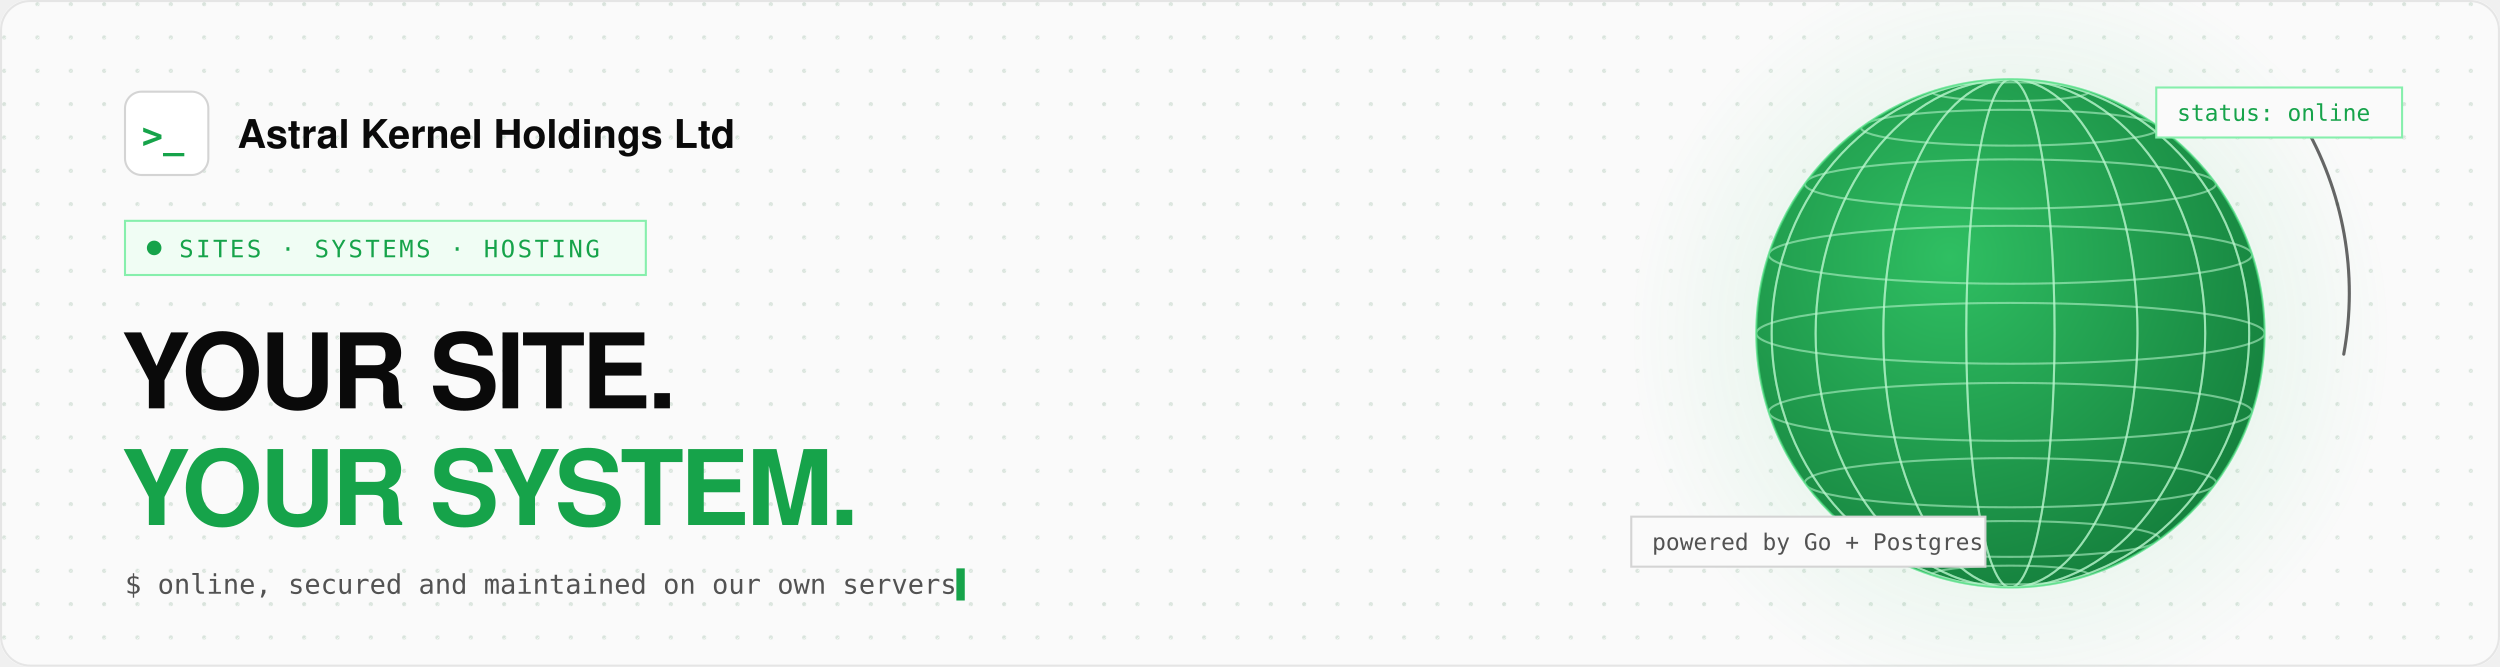
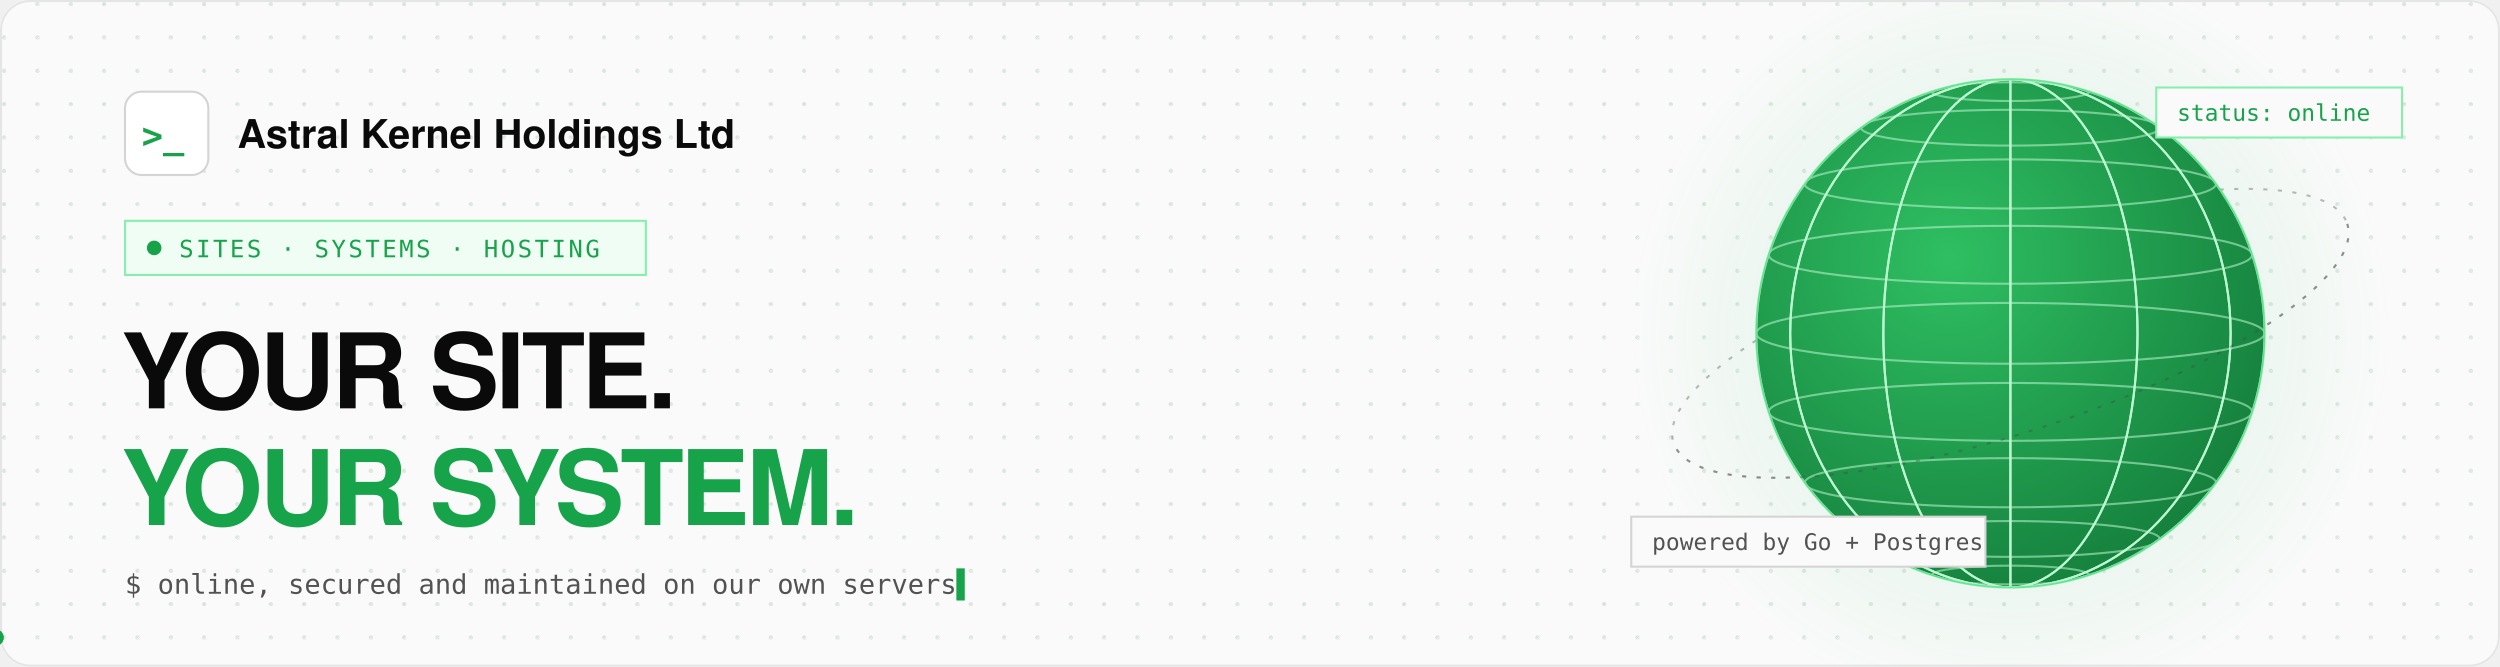
<svg xmlns="http://www.w3.org/2000/svg" width="1200" height="320" viewBox="0 0 1200 320">
  <defs>
    <pattern id="dots" width="16" height="16" patternUnits="userSpaceOnUse">
      <circle cx="2" cy="2" r="1" fill="#d9e3dc" />
    </pattern>
    <radialGradient id="glow">
      <stop offset="0%" stop-color="#22c55e" stop-opacity="0.18" />
      <stop offset="100%" stop-color="#22c55e" stop-opacity="0" />
    </radialGradient>
    <radialGradient id="sphere" cx="38%" cy="35%" r="70%">
      <stop offset="0%" stop-color="#2fbf62" />
      <stop offset="100%" stop-color="#15803d" />
    </radialGradient>
    <clipPath id="clip">
      <circle cx="965" cy="160" r="122" />
    </clipPath>
  </defs>
  <rect width="1200" height="320" rx="14" fill="#fafafa" />
  <rect width="1200" height="320" rx="14" fill="url(#dots)" />
  <rect x="0.5" y="0.5" width="1199" height="319" rx="14" fill="none" stroke="#e5e5e5" />
  <rect x="60" y="44" width="40" height="40" rx="8" fill="#ffffff" stroke="#d4d4d4" />
  <text x="68" y="71" font-family="DejaVu Sans Mono, Menlo, Consolas, monospace" font-size="17" font-weight="bold" fill="#16a34a">&gt;_</text>
  <text x="114" y="71" font-family="Helvetica, Arial, sans-serif" font-size="19" font-weight="bold" fill="#0a0a0a">Astral Kernel Holdings Ltd</text>
  <rect x="60" y="106" width="250" height="26" fill="#f0fdf4" stroke="#86efac" />
  <circle cx="74" cy="119" r="3.5" fill="#16a34a">
    <animate attributeName="opacity" values="1;0.2;1" dur="1.6s" repeatCount="indefinite" />
  </circle>
  <text x="86" y="123.5" font-family="DejaVu Sans Mono, Menlo, Consolas, monospace" font-size="11.5" letter-spacing="1.2" fill="#16a34a">SITES · SYSTEMS · HOSTING</text>
  <text x="58" y="196" font-family="Helvetica, Arial, sans-serif" font-size="50" font-weight="900" letter-spacing="-1.5" fill="#0a0a0a">YOUR SITE.</text>
  <text x="58" y="252" font-family="Helvetica, Arial, sans-serif" font-size="50" font-weight="900" letter-spacing="-1.5" fill="#16a34a">YOUR SYSTEM.</text>
  <text x="60" y="285" font-family="DejaVu Sans Mono, Menlo, Consolas, monospace" font-size="13" fill="#525252">$ online, secured and maintained on our own servers<tspan fill="#16a34a">▌<animate attributeName="opacity" values="1;0;1" dur="1s" repeatCount="indefinite" />
    </tspan>
  </text>
  <circle cx="965" cy="160" r="182" fill="url(#glow)" />
+   <g transform="rotate(-18 965 160)">
+     <ellipse cx="965" cy="160" rx="170" ry="47.6" fill="none" stroke="#404040" stroke-opacity="0.35" stroke-dasharray="2 5" />
+     <circle r="4" fill="#16a34a" opacity="0.6">
+       <animateMotion dur="9s" repeatCount="indefinite" path="M1135 160 A170 47.6 0 1 1 795 160 A170 47.6 0 1 1 1135 160" />
+     </circle>
+   </g>
  <circle cx="965" cy="160" r="122" fill="url(#sphere)" />
-   <g clip-path="url(#clip)" fill="none" stroke="#bbf7d0" stroke-opacity="0.55" stroke-width="1">
-     <ellipse cx="965" cy="160" rx="114.6" ry="122" />
-     <ellipse cx="965" cy="160" rx="93.5" ry="122" />
-     <ellipse cx="965" cy="160" rx="61.0" ry="122" />
-     <ellipse cx="965" cy="160" rx="21.2" ry="122" />
-     <ellipse cx="965" cy="160" rx="21.2" ry="122" />
-     <ellipse cx="965" cy="160" rx="61.0" ry="122" />
-     <ellipse cx="965" cy="160" rx="93.5" ry="122" />
-     <ellipse cx="965" cy="160" rx="114.6" ry="122" />
-     <ellipse cx="965" cy="44.0" rx="37.7" ry="4.5" />
-     <ellipse cx="965" cy="61.3" rx="71.7" ry="8.6" />
-     <ellipse cx="965" cy="88.3" rx="98.7" ry="11.8" />
-     <ellipse cx="965" cy="122.3" rx="116.0" ry="13.9" />
-     <ellipse cx="965" cy="160.0" rx="122.0" ry="14.6" />
-     <ellipse cx="965" cy="197.7" rx="116.0" ry="13.9" />
-     <ellipse cx="965" cy="231.7" rx="98.7" ry="11.8" />
-     <ellipse cx="965" cy="258.7" rx="71.7" ry="8.6" />
-     <ellipse cx="965" cy="276.0" rx="37.7" ry="4.5" />
+   <g clip-path="url(#clip)" fill="none" stroke="#bbf7d0" stroke-width="1">
+     <path d="M965 38 C965.0 38 965.0 92.6 965.0 160 C965.0 227.4 965.0 282 965 282">
+       <animate attributeName="d" values="M965 38 C965.0 38 965.0 92.6 965.0 160 C965.0 227.4 965.0 282 965 282;M965 38 C967.2 38 969.0 92.6 969.0 160 C969.0 227.4 967.2 282 965 282;M965 38 C969.4 38 973.0 92.6 973.0 160 C973.0 227.4 969.4 282 965 282;M965 38 C971.6 38 977.0 92.6 977.0 160 C977.0 227.4 971.6 282 965 282;M965 38 C973.8 38 980.9 92.6 980.9 160 C980.9 227.4 973.8 282 965 282;M965 38 C976.0 38 984.9 92.6 984.9 160 C984.9 227.4 976.0 282 965 282;M965 38 C978.1 38 988.8 92.6 988.8 160 C988.8 227.4 978.1 282 965 282;M965 38 C980.3 38 992.7 92.6 992.7 160 C992.7 227.4 980.3 282 965 282;M965 38 C982.4 38 996.6 92.6 996.6 160 C996.6 227.4 982.4 282 965 282;M965 38 C984.6 38 1000.4 92.6 1000.4 160 C1000.4 227.4 984.6 282 965 282;M965 38 C986.7 38 1004.2 92.6 1004.2 160 C1004.2 227.4 986.7 282 965 282;M965 38 C988.7 38 1008.0 92.6 1008.0 160 C1008.0 227.4 988.7 282 965 282;M965 38 C990.8 38 1011.7 92.6 1011.7 160 C1011.7 227.4 990.8 282 965 282;M965 38 C992.8 38 1015.4 92.6 1015.4 160 C1015.4 227.4 992.8 282 965 282;M965 38 C994.8 38 1019.0 92.6 1019.0 160 C1019.0 227.4 994.8 282 965 282;M965 38 C996.8 38 1022.5 92.6 1022.5 160 C1022.5 227.4 996.8 282 965 282;M965 38 C998.7 38 1026.0 92.6 1026.0 160 C1026.0 227.4 998.7 282 965 282" dur="2.0s" repeatCount="indefinite" />
+       <animate attributeName="stroke-opacity" values="0.90;0.90;0.90;0.90;0.89;0.89;0.89;0.88;0.88;0.87;0.87;0.86;0.86;0.85;0.84;0.83;0.82" dur="2.0s" repeatCount="indefinite" />
+     </path>
+     <path d="M965 38 C998.7 38 1026.0 92.6 1026.0 160 C1026.0 227.4 998.7 282 965 282">
+       <animate attributeName="d" values="M965 38 C998.7 38 1026.0 92.6 1026.0 160 C1026.0 227.4 998.7 282 965 282;M965 38 C1000.6 38 1029.4 92.6 1029.4 160 C1029.4 227.4 1000.6 282 965 282;M965 38 C1002.4 38 1032.8 92.6 1032.8 160 C1032.8 227.4 1002.4 282 965 282;M965 38 C1004.2 38 1036.1 92.6 1036.1 160 C1036.1 227.4 1004.2 282 965 282;M965 38 C1006.0 38 1039.3 92.6 1039.3 160 C1039.3 227.4 1006.0 282 965 282;M965 38 C1007.7 38 1042.4 92.6 1042.4 160 C1042.4 227.4 1007.7 282 965 282;M965 38 C1009.4 38 1045.4 92.6 1045.4 160 C1045.4 227.4 1009.4 282 965 282;M965 38 C1011.1 38 1048.4 92.6 1048.4 160 C1048.4 227.4 1011.1 282 965 282;M965 38 C1012.6 38 1051.3 92.6 1051.3 160 C1051.3 227.4 1012.6 282 965 282;M965 38 C1014.2 38 1054.0 92.6 1054.0 160 C1054.0 227.4 1014.2 282 965 282;M965 38 C1015.7 38 1056.7 92.6 1056.7 160 C1056.7 227.4 1015.7 282 965 282;M965 38 C1017.1 38 1059.3 92.6 1059.3 160 C1059.3 227.4 1017.1 282 965 282;M965 38 C1018.5 38 1061.8 92.6 1061.8 160 C1061.8 227.4 1018.5 282 965 282;M965 38 C1019.8 38 1064.2 92.6 1064.2 160 C1064.2 227.4 1019.8 282 965 282;M965 38 C1021.0 38 1066.4 92.6 1066.4 160 C1066.4 227.4 1021.0 282 965 282;M965 38 C1022.2 38 1068.6 92.6 1068.6 160 C1068.6 227.4 1022.2 282 965 282;M965 38 C1023.4 38 1070.7 92.6 1070.7 160 C1070.7 227.4 1023.4 282 965 282" dur="2.0s" repeatCount="indefinite" />
+       <animate attributeName="stroke-opacity" values="0.82;0.81;0.80;0.79;0.78;0.77;0.75;0.74;0.73;0.71;0.70;0.69;0.67;0.66;0.64;0.62;0.61" dur="2.0s" repeatCount="indefinite" />
+     </path>
+     <path d="M965 38 C1023.4 38 1070.7 92.6 1070.7 160 C1070.7 227.4 1023.4 282 965 282">
+       <animate attributeName="d" values="M965 38 C1023.4 38 1070.7 92.6 1070.7 160 C1070.7 227.4 1023.4 282 965 282;M965 38 C1024.4 38 1072.6 92.6 1072.6 160 C1072.6 227.4 1024.4 282 965 282;M965 38 C1025.4 38 1074.4 92.6 1074.4 160 C1074.4 227.4 1025.4 282 965 282;M965 38 C1026.4 38 1076.1 92.6 1076.1 160 C1076.1 227.4 1026.4 282 965 282;M965 38 C1027.3 38 1077.7 92.6 1077.7 160 C1077.7 227.4 1027.3 282 965 282;M965 38 C1028.1 38 1079.2 92.6 1079.2 160 C1079.2 227.4 1028.1 282 965 282;M965 38 C1028.8 38 1080.5 92.6 1080.5 160 C1080.5 227.4 1028.8 282 965 282;M965 38 C1029.5 38 1081.7 92.6 1081.7 160 C1081.7 227.4 1029.5 282 965 282;M965 38 C1030.1 38 1082.8 92.6 1082.8 160 C1082.8 227.4 1030.1 282 965 282;M965 38 C1030.6 38 1083.8 92.6 1083.8 160 C1083.8 227.4 1030.6 282 965 282;M965 38 C1031.1 38 1084.7 92.6 1084.7 160 C1084.7 227.4 1031.1 282 965 282;M965 38 C1031.5 38 1085.4 92.6 1085.4 160 C1085.4 227.4 1031.5 282 965 282;M965 38 C1031.8 38 1086.0 92.6 1086.0 160 C1086.0 227.4 1031.8 282 965 282;M965 38 C1032.1 38 1086.4 92.6 1086.4 160 C1086.4 227.4 1032.1 282 965 282;M965 38 C1032.2 38 1086.7 92.6 1086.7 160 C1086.7 227.4 1032.2 282 965 282;M965 38 C1032.3 38 1086.9 92.6 1086.9 160 C1086.9 227.4 1032.3 282 965 282;M965 38 C1032.4 38 1087.0 92.6 1087.0 160 C1087.0 227.4 1032.4 282 965 282" dur="2.0s" repeatCount="indefinite" />
+       <animate attributeName="stroke-opacity" values="0.61;0.59;0.57;0.56;0.54;0.52;0.50;0.48;0.47;0.45;0.43;0.41;0.39;0.37;0.35;0.33;0.32" dur="2.0s" repeatCount="indefinite" />
+     </path>
+     <path d="M965 38 C1032.4 38 1087.0 92.6 1087.0 160 C1087.0 227.4 1032.4 282 965 282">
+       <animate attributeName="d" values="M965 38 C1032.4 38 1087.0 92.6 1087.0 160 C1087.0 227.4 1032.4 282 965 282;M965 38 C1032.3 38 1086.9 92.6 1086.9 160 C1086.9 227.4 1032.3 282 965 282;M965 38 C1032.2 38 1086.7 92.6 1086.7 160 C1086.7 227.4 1032.2 282 965 282;M965 38 C1032.1 38 1086.4 92.6 1086.4 160 C1086.4 227.4 1032.1 282 965 282;M965 38 C1031.8 38 1086.0 92.6 1086.0 160 C1086.0 227.4 1031.8 282 965 282;M965 38 C1031.5 38 1085.4 92.6 1085.4 160 C1085.4 227.4 1031.5 282 965 282;M965 38 C1031.1 38 1084.7 92.6 1084.7 160 C1084.7 227.4 1031.1 282 965 282;M965 38 C1030.6 38 1083.8 92.6 1083.8 160 C1083.8 227.4 1030.6 282 965 282;M965 38 C1030.1 38 1082.8 92.6 1082.8 160 C1082.8 227.4 1030.1 282 965 282;M965 38 C1029.5 38 1081.7 92.6 1081.7 160 C1081.7 227.4 1029.5 282 965 282;M965 38 C1028.8 38 1080.5 92.6 1080.5 160 C1080.5 227.4 1028.8 282 965 282;M965 38 C1028.1 38 1079.2 92.6 1079.2 160 C1079.2 227.4 1028.1 282 965 282;M965 38 C1027.3 38 1077.7 92.6 1077.7 160 C1077.7 227.4 1027.3 282 965 282;M965 38 C1026.4 38 1076.1 92.6 1076.1 160 C1076.1 227.4 1026.4 282 965 282;M965 38 C1025.4 38 1074.4 92.6 1074.4 160 C1074.4 227.4 1025.4 282 965 282;M965 38 C1024.4 38 1072.6 92.6 1072.6 160 C1072.6 227.4 1024.4 282 965 282;M965 38 C1023.4 38 1070.7 92.6 1070.7 160 C1070.7 227.4 1023.4 282 965 282" dur="2.0s" repeatCount="indefinite" />
+       <animate attributeName="stroke-opacity" values="0.32;0.07;0.07;0.07;0.08;0.08;0.09;0.09;0.09;0.10;0.10;0.10;0.11;0.11;0.11;0.12;0.12" dur="2.0s" repeatCount="indefinite" />
+     </path>
+     <path d="M965 38 C1023.4 38 1070.7 92.6 1070.7 160 C1070.7 227.4 1023.4 282 965 282">
+       <animate attributeName="d" values="M965 38 C1023.4 38 1070.7 92.6 1070.7 160 C1070.7 227.4 1023.4 282 965 282;M965 38 C1022.2 38 1068.6 92.6 1068.6 160 C1068.6 227.4 1022.2 282 965 282;M965 38 C1021.0 38 1066.4 92.6 1066.4 160 C1066.4 227.4 1021.0 282 965 282;M965 38 C1019.8 38 1064.2 92.6 1064.2 160 C1064.2 227.4 1019.8 282 965 282;M965 38 C1018.5 38 1061.8 92.6 1061.8 160 C1061.8 227.4 1018.5 282 965 282;M965 38 C1017.1 38 1059.3 92.6 1059.3 160 C1059.3 227.4 1017.1 282 965 282;M965 38 C1015.7 38 1056.7 92.6 1056.7 160 C1056.7 227.4 1015.7 282 965 282;M965 38 C1014.2 38 1054.0 92.6 1054.0 160 C1054.0 227.4 1014.2 282 965 282;M965 38 C1012.6 38 1051.3 92.6 1051.3 160 C1051.3 227.4 1012.6 282 965 282;M965 38 C1011.1 38 1048.4 92.6 1048.4 160 C1048.4 227.4 1011.1 282 965 282;M965 38 C1009.4 38 1045.4 92.6 1045.4 160 C1045.4 227.4 1009.4 282 965 282;M965 38 C1007.7 38 1042.4 92.6 1042.4 160 C1042.4 227.4 1007.7 282 965 282;M965 38 C1006.0 38 1039.3 92.6 1039.3 160 C1039.3 227.4 1006.0 282 965 282;M965 38 C1004.2 38 1036.1 92.6 1036.1 160 C1036.1 227.4 1004.2 282 965 282;M965 38 C1002.4 38 1032.8 92.6 1032.8 160 C1032.8 227.4 1002.4 282 965 282;M965 38 C1000.6 38 1029.4 92.6 1029.4 160 C1029.4 227.4 1000.6 282 965 282;M965 38 C998.7 38 1026.0 92.6 1026.0 160 C1026.0 227.4 998.7 282 965 282" dur="2.0s" repeatCount="indefinite" />
+       <animate attributeName="stroke-opacity" values="0.12;0.12;0.13;0.13;0.13;0.14;0.14;0.14;0.15;0.15;0.15;0.15;0.16;0.16;0.16;0.16;0.16" dur="2.0s" repeatCount="indefinite" />
+     </path>
+     <path d="M965 38 C998.7 38 1026.0 92.6 1026.0 160 C1026.0 227.4 998.7 282 965 282">
+       <animate attributeName="d" values="M965 38 C998.7 38 1026.0 92.6 1026.0 160 C1026.0 227.4 998.7 282 965 282;M965 38 C996.8 38 1022.5 92.6 1022.5 160 C1022.5 227.4 996.8 282 965 282;M965 38 C994.8 38 1019.0 92.6 1019.0 160 C1019.0 227.4 994.8 282 965 282;M965 38 C992.8 38 1015.4 92.6 1015.4 160 C1015.4 227.4 992.8 282 965 282;M965 38 C990.8 38 1011.7 92.6 1011.7 160 C1011.7 227.4 990.8 282 965 282;M965 38 C988.7 38 1008.0 92.6 1008.0 160 C1008.0 227.4 988.7 282 965 282;M965 38 C986.7 38 1004.2 92.6 1004.2 160 C1004.2 227.4 986.7 282 965 282;M965 38 C984.6 38 1000.4 92.6 1000.4 160 C1000.4 227.4 984.6 282 965 282;M965 38 C982.4 38 996.6 92.6 996.6 160 C996.6 227.4 982.4 282 965 282;M965 38 C980.3 38 992.7 92.6 992.7 160 C992.7 227.4 980.3 282 965 282;M965 38 C978.1 38 988.8 92.6 988.8 160 C988.8 227.4 978.1 282 965 282;M965 38 C976.0 38 984.9 92.6 984.9 160 C984.9 227.4 976.0 282 965 282;M965 38 C973.8 38 980.9 92.6 980.9 160 C980.9 227.4 973.8 282 965 282;M965 38 C971.6 38 977.0 92.6 977.0 160 C977.0 227.4 971.6 282 965 282;M965 38 C969.4 38 973.0 92.6 973.0 160 C973.0 227.4 969.4 282 965 282;M965 38 C967.2 38 969.0 92.6 969.0 160 C969.0 227.4 967.2 282 965 282;M965 38 C965.0 38 965.0 92.6 965.0 160 C965.0 227.4 965.0 282 965 282" dur="2.0s" repeatCount="indefinite" />
+       <animate attributeName="stroke-opacity" values="0.16;0.17;0.17;0.17;0.17;0.17;0.17;0.17;0.18;0.18;0.18;0.18;0.18;0.18;0.18;0.18;0.18" dur="2.0s" repeatCount="indefinite" />
+     </path>
+     <path d="M965 38 C965.0 38 965.0 92.6 965.0 160 C965.0 227.4 965.0 282 965 282">
+       <animate attributeName="d" values="M965 38 C965.0 38 965.0 92.6 965.0 160 C965.0 227.4 965.0 282 965 282;M965 38 C962.8 38 961.0 92.6 961.0 160 C961.0 227.4 962.8 282 965 282;M965 38 C960.6 38 957.0 92.6 957.0 160 C957.0 227.4 960.6 282 965 282;M965 38 C958.4 38 953.0 92.6 953.0 160 C953.0 227.4 958.4 282 965 282;M965 38 C956.2 38 949.1 92.6 949.1 160 C949.1 227.4 956.2 282 965 282;M965 38 C954.0 38 945.1 92.6 945.1 160 C945.1 227.4 954.0 282 965 282;M965 38 C951.9 38 941.2 92.6 941.2 160 C941.2 227.4 951.9 282 965 282;M965 38 C949.7 38 937.3 92.6 937.3 160 C937.3 227.4 949.7 282 965 282;M965 38 C947.6 38 933.4 92.6 933.4 160 C933.4 227.4 947.6 282 965 282;M965 38 C945.4 38 929.6 92.6 929.6 160 C929.6 227.4 945.4 282 965 282;M965 38 C943.3 38 925.8 92.6 925.8 160 C925.8 227.4 943.3 282 965 282;M965 38 C941.3 38 922.0 92.6 922.0 160 C922.0 227.4 941.3 282 965 282;M965 38 C939.2 38 918.3 92.6 918.3 160 C918.3 227.4 939.2 282 965 282;M965 38 C937.2 38 914.6 92.6 914.6 160 C914.6 227.4 937.2 282 965 282;M965 38 C935.2 38 911.0 92.6 911.0 160 C911.0 227.4 935.2 282 965 282;M965 38 C933.2 38 907.5 92.6 907.5 160 C907.5 227.4 933.2 282 965 282;M965 38 C931.3 38 904.0 92.6 904.0 160 C904.0 227.4 931.3 282 965 282" dur="2.0s" repeatCount="indefinite" />
+       <animate attributeName="stroke-opacity" values="0.18;0.18;0.18;0.18;0.18;0.18;0.18;0.18;0.18;0.17;0.17;0.17;0.17;0.17;0.17;0.17;0.16" dur="2.0s" repeatCount="indefinite" />
+     </path>
+     <path d="M965 38 C931.3 38 904.0 92.6 904.0 160 C904.0 227.4 931.3 282 965 282">
+       <animate attributeName="d" values="M965 38 C931.3 38 904.0 92.6 904.0 160 C904.0 227.4 931.3 282 965 282;M965 38 C929.4 38 900.6 92.6 900.6 160 C900.6 227.4 929.4 282 965 282;M965 38 C927.6 38 897.2 92.6 897.2 160 C897.2 227.4 927.6 282 965 282;M965 38 C925.8 38 893.9 92.6 893.9 160 C893.9 227.4 925.8 282 965 282;M965 38 C924.0 38 890.7 92.6 890.7 160 C890.7 227.4 924.0 282 965 282;M965 38 C922.3 38 887.6 92.6 887.6 160 C887.6 227.4 922.3 282 965 282;M965 38 C920.6 38 884.6 92.6 884.6 160 C884.6 227.4 920.6 282 965 282;M965 38 C918.9 38 881.6 92.6 881.6 160 C881.6 227.4 918.9 282 965 282;M965 38 C917.4 38 878.7 92.6 878.7 160 C878.7 227.4 917.4 282 965 282;M965 38 C915.8 38 876.0 92.6 876.0 160 C876.0 227.4 915.8 282 965 282;M965 38 C914.3 38 873.3 92.6 873.3 160 C873.3 227.4 914.3 282 965 282;M965 38 C912.9 38 870.7 92.6 870.7 160 C870.7 227.4 912.9 282 965 282;M965 38 C911.5 38 868.2 92.6 868.2 160 C868.2 227.4 911.5 282 965 282;M965 38 C910.2 38 865.8 92.6 865.8 160 C865.8 227.4 910.2 282 965 282;M965 38 C909.0 38 863.6 92.6 863.6 160 C863.6 227.4 909.0 282 965 282;M965 38 C907.8 38 861.4 92.6 861.4 160 C861.4 227.4 907.8 282 965 282;M965 38 C906.6 38 859.3 92.6 859.3 160 C859.3 227.4 906.6 282 965 282" dur="2.0s" repeatCount="indefinite" />
+       <animate attributeName="stroke-opacity" values="0.16;0.16;0.16;0.16;0.16;0.15;0.15;0.15;0.15;0.14;0.14;0.14;0.13;0.13;0.13;0.12;0.12" dur="2.0s" repeatCount="indefinite" />
+     </path>
+     <path d="M965 38 C906.6 38 859.3 92.6 859.3 160 C859.3 227.4 906.6 282 965 282">
+       <animate attributeName="d" values="M965 38 C906.6 38 859.3 92.6 859.3 160 C859.3 227.4 906.6 282 965 282;M965 38 C905.6 38 857.4 92.6 857.4 160 C857.4 227.4 905.6 282 965 282;M965 38 C904.6 38 855.6 92.6 855.6 160 C855.6 227.4 904.6 282 965 282;M965 38 C903.6 38 853.9 92.6 853.9 160 C853.9 227.4 903.6 282 965 282;M965 38 C902.7 38 852.3 92.6 852.3 160 C852.3 227.4 902.7 282 965 282;M965 38 C901.9 38 850.8 92.6 850.8 160 C850.8 227.4 901.9 282 965 282;M965 38 C901.2 38 849.5 92.6 849.5 160 C849.5 227.4 901.2 282 965 282;M965 38 C900.5 38 848.3 92.6 848.3 160 C848.3 227.4 900.5 282 965 282;M965 38 C899.9 38 847.2 92.6 847.2 160 C847.2 227.4 899.9 282 965 282;M965 38 C899.4 38 846.2 92.6 846.2 160 C846.2 227.4 899.4 282 965 282;M965 38 C898.9 38 845.3 92.6 845.3 160 C845.3 227.4 898.9 282 965 282;M965 38 C898.5 38 844.6 92.6 844.6 160 C844.6 227.4 898.5 282 965 282;M965 38 C898.2 38 844.0 92.6 844.0 160 C844.0 227.4 898.2 282 965 282;M965 38 C897.9 38 843.6 92.6 843.6 160 C843.6 227.4 897.9 282 965 282;M965 38 C897.8 38 843.3 92.6 843.3 160 C843.3 227.4 897.8 282 965 282;M965 38 C897.7 38 843.1 92.6 843.1 160 C843.1 227.4 897.7 282 965 282;M965 38 C897.6 38 843.0 92.6 843.0 160 C843.0 227.4 897.6 282 965 282" dur="2.0s" repeatCount="indefinite" />
+       <animate attributeName="stroke-opacity" values="0.12;0.12;0.11;0.11;0.11;0.10;0.10;0.10;0.09;0.09;0.09;0.08;0.08;0.07;0.07;0.07;0.06" dur="2.0s" repeatCount="indefinite" />
+     </path>
+     <path d="M965 38 C897.6 38 843.0 92.6 843.0 160 C843.0 227.4 897.6 282 965 282">
+       <animate attributeName="d" values="M965 38 C897.6 38 843.0 92.6 843.0 160 C843.0 227.4 897.6 282 965 282;M965 38 C897.7 38 843.1 92.6 843.1 160 C843.1 227.4 897.7 282 965 282;M965 38 C897.8 38 843.3 92.6 843.3 160 C843.3 227.4 897.8 282 965 282;M965 38 C897.9 38 843.6 92.6 843.6 160 C843.6 227.4 897.9 282 965 282;M965 38 C898.2 38 844.0 92.6 844.0 160 C844.0 227.4 898.2 282 965 282;M965 38 C898.5 38 844.6 92.6 844.6 160 C844.6 227.4 898.5 282 965 282;M965 38 C898.9 38 845.3 92.6 845.3 160 C845.3 227.4 898.9 282 965 282;M965 38 C899.4 38 846.2 92.6 846.2 160 C846.2 227.4 899.4 282 965 282;M965 38 C899.9 38 847.2 92.6 847.2 160 C847.2 227.4 899.9 282 965 282;M965 38 C900.5 38 848.3 92.6 848.3 160 C848.3 227.4 900.5 282 965 282;M965 38 C901.2 38 849.5 92.6 849.5 160 C849.5 227.4 901.2 282 965 282;M965 38 C901.9 38 850.8 92.6 850.8 160 C850.8 227.4 901.9 282 965 282;M965 38 C902.7 38 852.3 92.6 852.3 160 C852.3 227.4 902.7 282 965 282;M965 38 C903.6 38 853.9 92.6 853.9 160 C853.9 227.4 903.6 282 965 282;M965 38 C904.6 38 855.6 92.6 855.6 160 C855.6 227.4 904.6 282 965 282;M965 38 C905.6 38 857.4 92.6 857.4 160 C857.4 227.4 905.6 282 965 282;M965 38 C906.6 38 859.3 92.6 859.3 160 C859.3 227.4 906.6 282 965 282" dur="2.0s" repeatCount="indefinite" />
+       <animate attributeName="stroke-opacity" values="0.06;0.33;0.35;0.37;0.39;0.41;0.43;0.45;0.47;0.48;0.50;0.52;0.54;0.56;0.57;0.59;0.61" dur="2.0s" repeatCount="indefinite" />
+     </path>
+     <path d="M965 38 C906.6 38 859.3 92.6 859.3 160 C859.3 227.4 906.6 282 965 282">
+       <animate attributeName="d" values="M965 38 C906.6 38 859.3 92.6 859.3 160 C859.3 227.4 906.6 282 965 282;M965 38 C907.8 38 861.4 92.6 861.4 160 C861.4 227.4 907.8 282 965 282;M965 38 C909.0 38 863.6 92.6 863.6 160 C863.6 227.4 909.0 282 965 282;M965 38 C910.2 38 865.8 92.6 865.8 160 C865.8 227.4 910.2 282 965 282;M965 38 C911.5 38 868.2 92.6 868.2 160 C868.2 227.4 911.5 282 965 282;M965 38 C912.9 38 870.7 92.6 870.7 160 C870.7 227.4 912.9 282 965 282;M965 38 C914.3 38 873.3 92.6 873.3 160 C873.3 227.4 914.3 282 965 282;M965 38 C915.8 38 876.0 92.6 876.0 160 C876.0 227.4 915.8 282 965 282;M965 38 C917.4 38 878.7 92.6 878.7 160 C878.7 227.4 917.4 282 965 282;M965 38 C918.9 38 881.6 92.6 881.6 160 C881.6 227.4 918.9 282 965 282;M965 38 C920.6 38 884.6 92.6 884.6 160 C884.6 227.4 920.6 282 965 282;M965 38 C922.3 38 887.6 92.6 887.6 160 C887.6 227.4 922.3 282 965 282;M965 38 C924.0 38 890.7 92.6 890.7 160 C890.7 227.4 924.0 282 965 282;M965 38 C925.8 38 893.9 92.6 893.9 160 C893.9 227.4 925.8 282 965 282;M965 38 C927.6 38 897.2 92.6 897.2 160 C897.2 227.4 927.6 282 965 282;M965 38 C929.4 38 900.6 92.6 900.6 160 C900.6 227.4 929.4 282 965 282;M965 38 C931.3 38 904.0 92.6 904.0 160 C904.0 227.4 931.3 282 965 282" dur="2.0s" repeatCount="indefinite" />
+       <animate attributeName="stroke-opacity" values="0.61;0.62;0.64;0.66;0.67;0.69;0.70;0.71;0.73;0.74;0.75;0.77;0.78;0.79;0.80;0.81;0.82" dur="2.0s" repeatCount="indefinite" />
+     </path>
+     <path d="M965 38 C931.3 38 904.0 92.6 904.0 160 C904.0 227.4 931.3 282 965 282">
+       <animate attributeName="d" values="M965 38 C931.3 38 904.0 92.6 904.0 160 C904.0 227.4 931.3 282 965 282;M965 38 C933.2 38 907.5 92.6 907.5 160 C907.5 227.4 933.2 282 965 282;M965 38 C935.2 38 911.0 92.6 911.0 160 C911.0 227.4 935.2 282 965 282;M965 38 C937.2 38 914.6 92.6 914.6 160 C914.6 227.4 937.2 282 965 282;M965 38 C939.2 38 918.3 92.6 918.3 160 C918.3 227.4 939.2 282 965 282;M965 38 C941.3 38 922.0 92.6 922.0 160 C922.0 227.4 941.3 282 965 282;M965 38 C943.3 38 925.8 92.6 925.8 160 C925.8 227.4 943.3 282 965 282;M965 38 C945.4 38 929.6 92.6 929.6 160 C929.6 227.4 945.4 282 965 282;M965 38 C947.6 38 933.4 92.6 933.4 160 C933.4 227.4 947.6 282 965 282;M965 38 C949.7 38 937.3 92.6 937.3 160 C937.3 227.4 949.7 282 965 282;M965 38 C951.9 38 941.2 92.6 941.2 160 C941.2 227.4 951.9 282 965 282;M965 38 C954.0 38 945.1 92.6 945.1 160 C945.1 227.4 954.0 282 965 282;M965 38 C956.2 38 949.1 92.6 949.1 160 C949.1 227.4 956.2 282 965 282;M965 38 C958.4 38 953.0 92.6 953.0 160 C953.0 227.4 958.4 282 965 282;M965 38 C960.6 38 957.0 92.6 957.0 160 C957.0 227.4 960.6 282 965 282;M965 38 C962.8 38 961.0 92.6 961.0 160 C961.0 227.4 962.8 282 965 282;M965 38 C965.0 38 965.0 92.6 965.0 160 C965.0 227.4 965.0 282 965 282" dur="2.0s" repeatCount="indefinite" />
+       <animate attributeName="stroke-opacity" values="0.82;0.83;0.84;0.85;0.86;0.86;0.87;0.87;0.88;0.88;0.89;0.89;0.89;0.90;0.90;0.90;0.90" dur="2.0s" repeatCount="indefinite" />
+     </path>
+     <g stroke-opacity="0.55">
+       <ellipse cx="965" cy="44.0" rx="37.7" ry="4.5" />
+       <ellipse cx="965" cy="61.3" rx="71.7" ry="8.6" />
+       <ellipse cx="965" cy="88.3" rx="98.7" ry="11.8" />
+       <ellipse cx="965" cy="122.3" rx="116.0" ry="13.9" />
+       <ellipse cx="965" cy="160.0" rx="122.0" ry="14.6" />
+       <ellipse cx="965" cy="197.7" rx="116.0" ry="13.9" />
+       <ellipse cx="965" cy="231.7" rx="98.7" ry="11.8" />
+       <ellipse cx="965" cy="258.7" rx="71.7" ry="8.6" />
+       <ellipse cx="965" cy="276.0" rx="37.7" ry="4.5" />
+     </g>
  </g>
  <circle cx="965" cy="160" r="122" fill="none" stroke="#4ade80" stroke-opacity="0.7" />
-   <path d="M 1105 58 A 162 162 0 0 1 1125 170" fill="none" stroke="#404040" stroke-width="1.5" stroke-linecap="round" stroke-opacity="0.8" />
+   <g transform="rotate(-18 965 160)">
+     <path d="M1135 160 A170 47.6 0 0 1 795 160" fill="none" stroke="#404040" stroke-opacity="0.35" stroke-dasharray="2 5" />
+     <circle r="4" fill="#16a34a">
+       <animateMotion dur="9s" repeatCount="indefinite" path="M1135 160 A170 47.6 0 1 1 795 160 A170 47.6 0 1 1 1135 160" />
+       <animate attributeName="opacity" values="1;0" keyTimes="0;0.5" calcMode="discrete" dur="9s" repeatCount="indefinite" />
+     </circle>
+   </g>
  <rect x="1035" y="42" width="118" height="24" fill="#fafafa" stroke="#86efac" />
  <text x="1045" y="58" font-family="DejaVu Sans Mono, Menlo, Consolas, monospace" font-size="11" fill="#16a34a">status: online</text>
  <rect x="783" y="248" width="170" height="24" fill="#fafafa" stroke="#d4d4d4" />
  <text x="793" y="264" font-family="DejaVu Sans Mono, Menlo, Consolas, monospace" font-size="11" fill="#525252">powered by Go + Postgres</text>
</svg>
